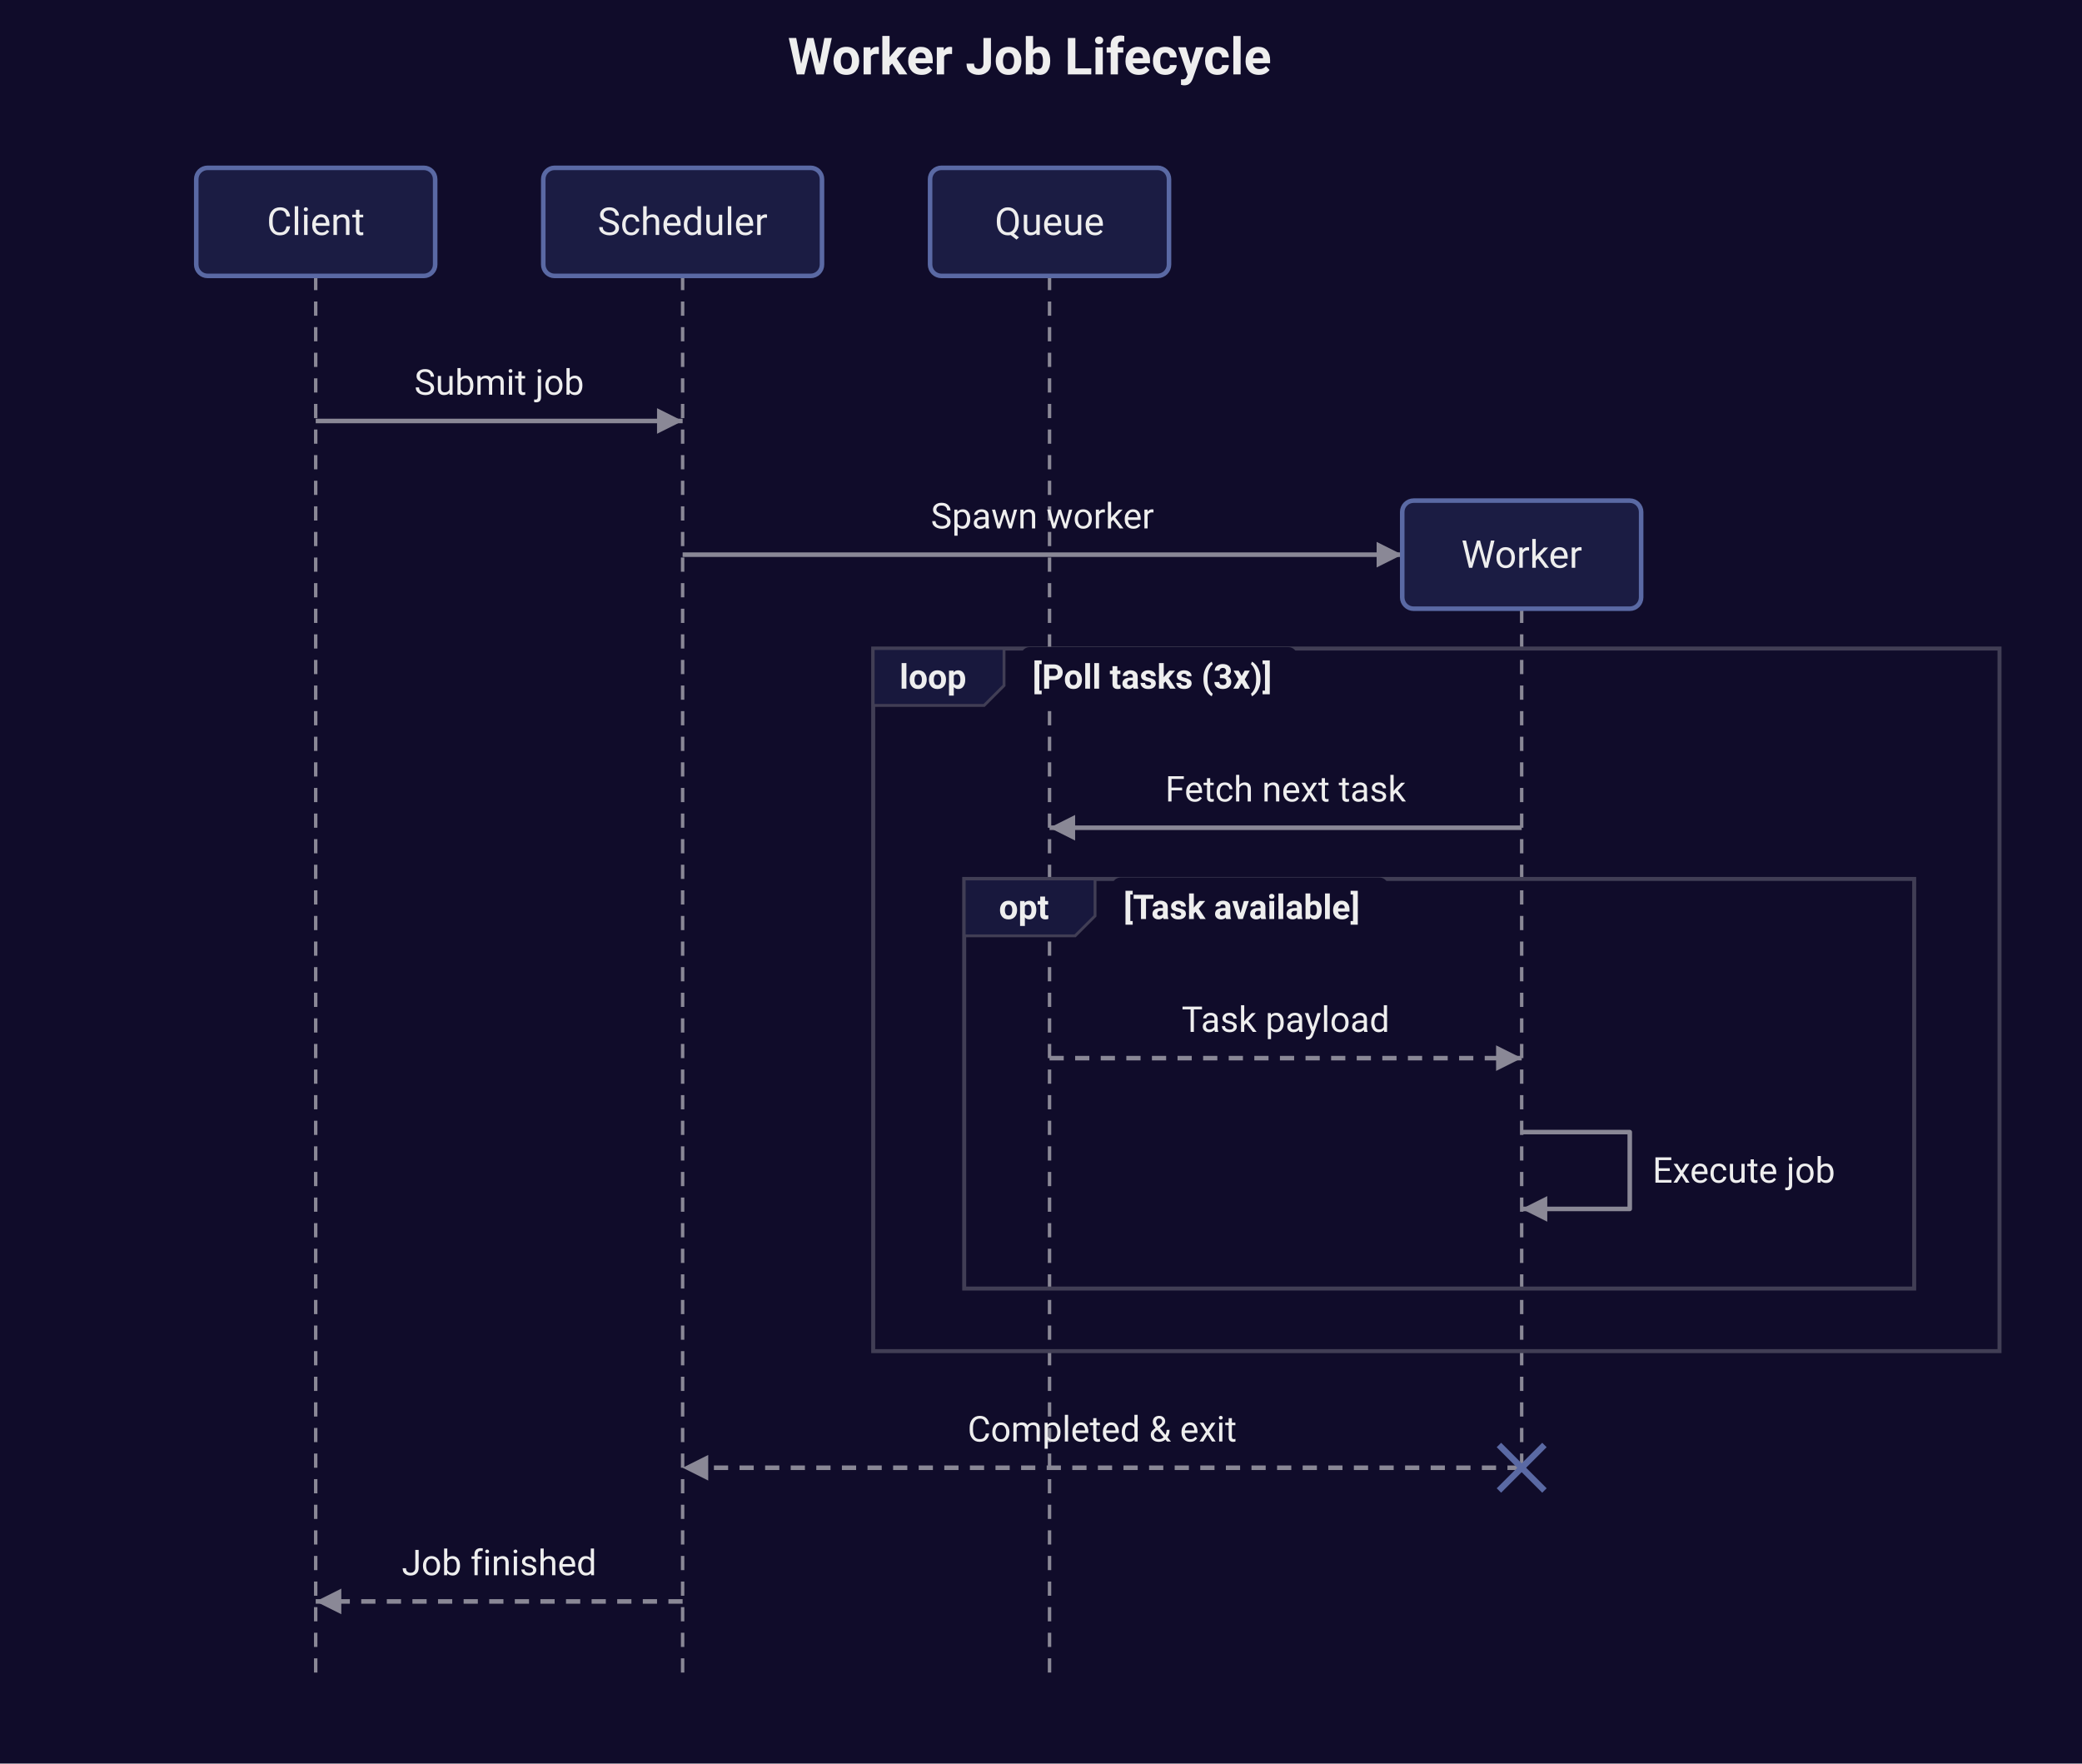
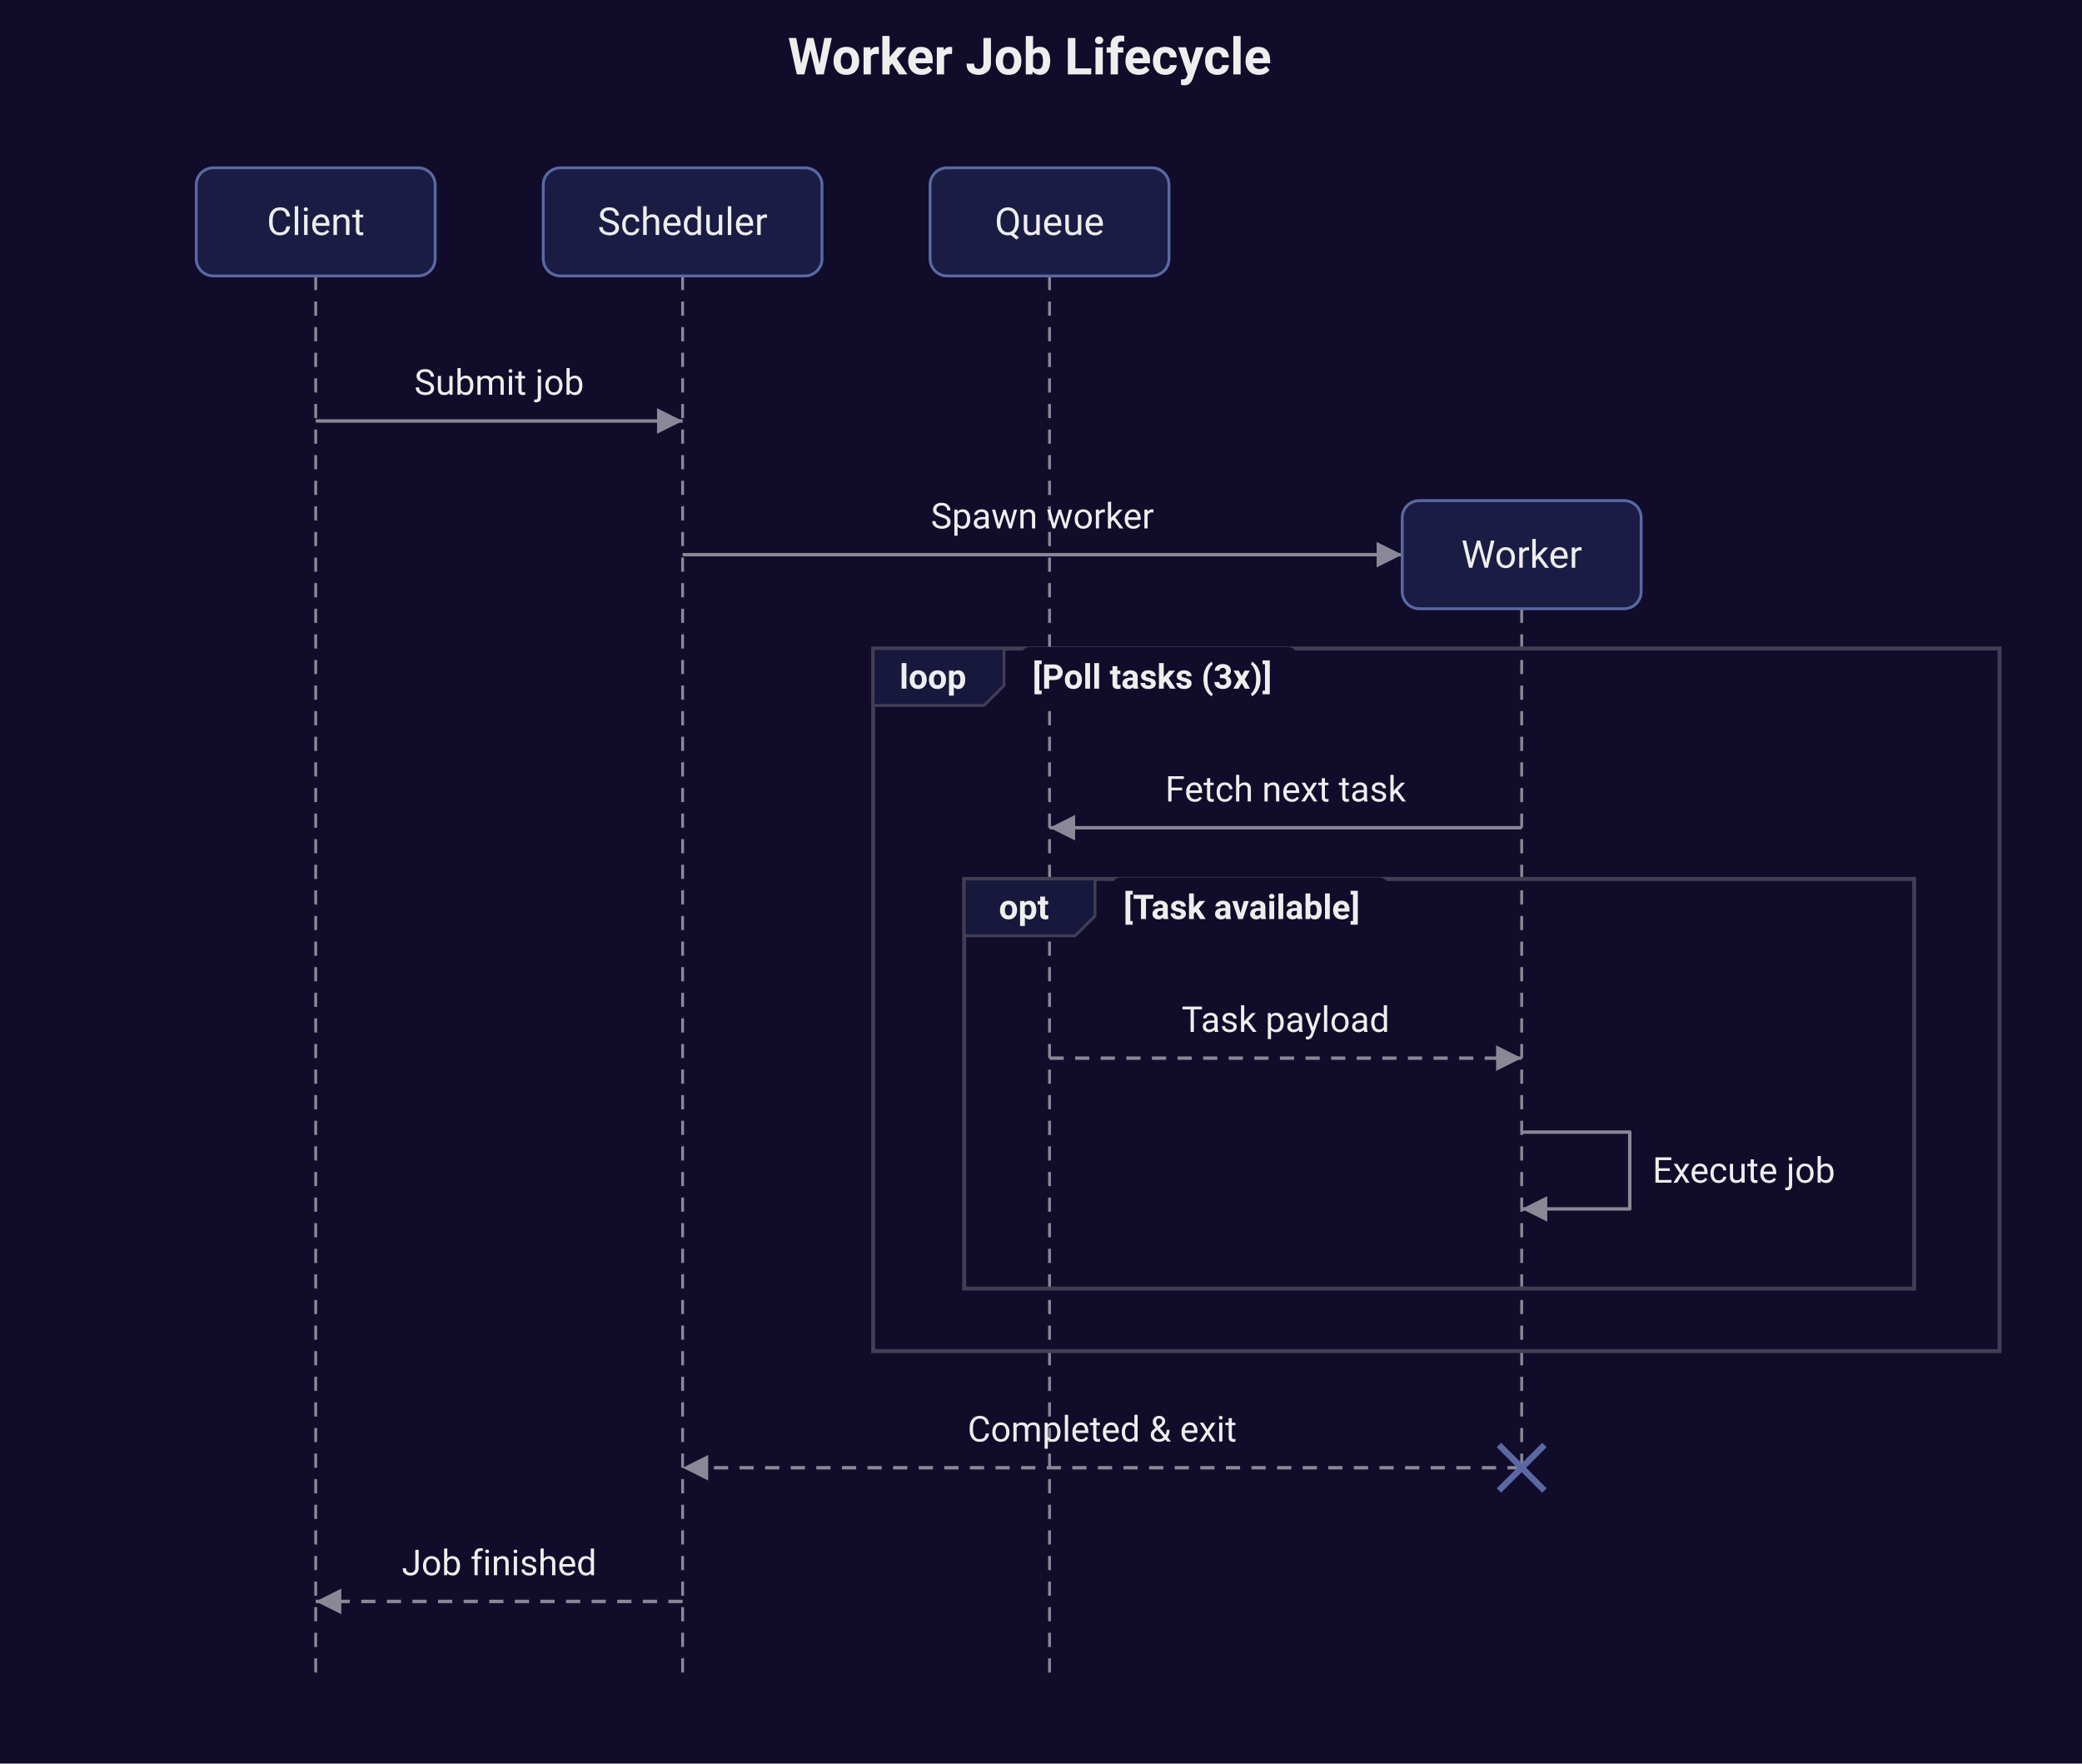
<svg xmlns="http://www.w3.org/2000/svg" width="732" height="620" viewBox="0 0 732 620">
  <rect x="0" y="0" width="732" height="620" fill="#100C2A" />
  <text font-size="18" x="277" y="20" font-weight="bold" dominant-baseline="central" font-family="Roboto" fill="#EEEEEE">
Worker Job Lifecycle
</text>
-   <line stroke-width="1.2" x1="111" y1="97" x2="111" y2="591" stroke="#8A8896" stroke-dasharray="5,4" />
-   <line stroke-width="1.2" x1="240" y1="97" x2="240" y2="591" stroke="#8A8896" stroke-dasharray="5,4" />
-   <line stroke-width="1.2" x1="369" y1="97" x2="369" y2="591" stroke="#8A8896" stroke-dasharray="5,4" />
-   <line stroke-width="1.2" x1="535" y1="214" x2="535" y2="516" stroke="#8A8896" stroke-dasharray="5,4" />
+   <line stroke-width="1" x1="111" y1="97" x2="111" y2="591" stroke="#8A8896" stroke-dasharray="5,4" />
+   <line stroke-width="1" x1="240" y1="97" x2="240" y2="591" stroke="#8A8896" stroke-dasharray="5,4" />
+   <line stroke-width="1" x1="369" y1="97" x2="369" y2="591" stroke="#8A8896" stroke-dasharray="5,4" />
+   <line stroke-width="1" x1="535" y1="214" x2="535" y2="516" stroke="#8A8896" stroke-dasharray="5,4" />
  <rect x="307" y="228" width="396" height="247" stroke="#413E55" stroke-width="1.4" fill="none" />
  <polygon points="307,228 353,228 353,241 346,248 307,248" stroke="#413E55" fill="#18183D" />
  <text font-size="12" x="328" y="238" font-weight="bold" dominant-baseline="central" text-anchor="middle" font-family="Roboto" fill="#EEEEEE">
loop
</text>
  <rect x="359" y="227.5" width="97" height="21" rx="3" ry="3" fill="#100C2A" />
  <text font-size="12" x="363" y="238" font-weight="bold" dominant-baseline="central" text-anchor="start" font-family="Roboto" fill="#EEEEEE">
[Poll tasks (3x)]
</text>
  <rect x="339" y="309" width="334" height="144" stroke="#413E55" stroke-width="1.4" fill="none" />
  <polygon points="339,309 385,309 385,322 378,329 339,329" stroke="#413E55" fill="#18183D" />
  <text font-size="12" x="360" y="319" font-weight="bold" dominant-baseline="central" text-anchor="middle" font-family="Roboto" fill="#EEEEEE">
opt
</text>
  <rect x="391" y="308.5" width="97" height="21" rx="3" ry="3" fill="#100C2A" />
  <text font-size="12" x="395" y="319" font-weight="bold" dominant-baseline="central" text-anchor="start" font-family="Roboto" fill="#EEEEEE">
[Task available]
</text>
-   <line stroke-width="1.6" x1="111" y1="148" x2="240" y2="148" stroke="#8A8896" />
+   <line stroke-width="1.2" x1="111" y1="148" x2="240" y2="148" stroke="#8A8896" />
  <polygon points="240,148 231,143.5 231,152.5" fill="#8A8896" />
  <text font-size="12.5" x="175.5" y="134.5" dominant-baseline="central" text-anchor="middle" font-family="Roboto" fill="#EEEEEE">
Submit job
</text>
-   <line stroke-width="1.6" x1="240" y1="195" x2="493" y2="195" stroke="#8A8896" />
+   <line stroke-width="1.2" x1="240" y1="195" x2="493" y2="195" stroke="#8A8896" />
  <polygon points="493,195 484,190.5 484,199.5" fill="#8A8896" />
  <text font-size="12.5" x="366.5" y="181.5" dominant-baseline="central" text-anchor="middle" font-family="Roboto" fill="#EEEEEE">
Spawn worker
</text>
-   <line stroke-width="1.6" x1="535" y1="291" x2="369" y2="291" stroke="#8A8896" />
+   <line stroke-width="1.2" x1="535" y1="291" x2="369" y2="291" stroke="#8A8896" />
  <polygon points="369,291 378,286.5 378,295.5" fill="#8A8896" />
  <text font-size="12.5" x="452" y="277.5" dominant-baseline="central" text-anchor="middle" font-family="Roboto" fill="#EEEEEE">
Fetch next task
</text>
-   <line stroke-width="1.6" x1="369" y1="372" x2="535" y2="372" stroke="#8A8896" stroke-dasharray="5,4" />
+   <line stroke-width="1.2" x1="369" y1="372" x2="535" y2="372" stroke="#8A8896" stroke-dasharray="5,4" />
  <polygon points="535,372 526,367.5 526,376.5" fill="#8A8896" />
  <text font-size="12.5" x="452" y="358.5" dominant-baseline="central" text-anchor="middle" font-family="Roboto" fill="#EEEEEE">
Task payload
</text>
-   <path d="M530 363 L568 363 L568 390 L530 390" transform="translate(5,35)" fill="none" stroke-width="1.6" stroke="#8A8896" stroke-linejoin="round" />
+   <path d="M530 363 L568 363 L568 390 L530 390" transform="translate(5,35)" fill="none" stroke-width="1.2" stroke="#8A8896" stroke-linejoin="round" />
  <polygon points="535,425 544,420.5 544,429.5" fill="#8A8896" />
  <text font-size="12.5" x="581" y="411.5" dominant-baseline="central" text-anchor="start" font-family="Roboto" fill="#EEEEEE">
Execute job
</text>
-   <line stroke-width="1.6" x1="535" y1="516" x2="240" y2="516" stroke="#8A8896" stroke-dasharray="5,4" />
+   <line stroke-width="1.2" x1="535" y1="516" x2="240" y2="516" stroke="#8A8896" stroke-dasharray="5,4" />
  <polygon points="240,516 249,511.5 249,520.5" fill="#8A8896" />
  <text font-size="12.5" x="387.5" y="502.5" dominant-baseline="central" text-anchor="middle" font-family="Roboto" fill="#EEEEEE">
Completed &amp; exit
</text>
  <line stroke-width="2.2" x1="527" y1="508" x2="543" y2="524" stroke="#5A69A4" />
  <line stroke-width="2.2" x1="527" y1="524" x2="543" y2="508" stroke="#5A69A4" />
-   <line stroke-width="1.6" x1="240" y1="563" x2="111" y2="563" stroke="#8A8896" stroke-dasharray="5,4" />
+   <line stroke-width="1.2" x1="240" y1="563" x2="111" y2="563" stroke="#8A8896" stroke-dasharray="5,4" />
  <polygon points="111,563 120,558.5 120,567.5" fill="#8A8896" />
  <text font-size="12.5" x="175.5" y="549.5" dominant-baseline="central" text-anchor="middle" font-family="Roboto" fill="#EEEEEE">
Job finished
</text>
-   <rect x="69" y="59" width="84" height="38" rx="4" ry="4" stroke="#5A69A4" stroke-width="1.6" fill="#1B1C43" />
+   <rect x="69" y="59" width="84" height="38" rx="6" ry="6" stroke="#5A69A4" stroke-width="1" fill="#1B1C43" />
  <text font-size="13.5" x="111" y="78" dominant-baseline="central" text-anchor="middle" font-family="Roboto" fill="#EEEEEE">
Client
</text>
-   <rect x="191" y="59" width="98" height="38" rx="4" ry="4" stroke="#5A69A4" stroke-width="1.6" fill="#1B1C43" />
+   <rect x="191" y="59" width="98" height="38" rx="6" ry="6" stroke="#5A69A4" stroke-width="1" fill="#1B1C43" />
  <text font-size="13.5" x="240" y="78" dominant-baseline="central" text-anchor="middle" font-family="Roboto" fill="#EEEEEE">
Scheduler
</text>
-   <rect x="327" y="59" width="84" height="38" rx="4" ry="4" stroke="#5A69A4" stroke-width="1.6" fill="#1B1C43" />
+   <rect x="327" y="59" width="84" height="38" rx="6" ry="6" stroke="#5A69A4" stroke-width="1" fill="#1B1C43" />
  <text font-size="13.5" x="369" y="78" dominant-baseline="central" text-anchor="middle" font-family="Roboto" fill="#EEEEEE">
Queue
</text>
-   <rect x="493" y="176" width="84" height="38" rx="4" ry="4" stroke="#5A69A4" stroke-width="1.6" fill="#1B1C43" />
+   <rect x="493" y="176" width="84" height="38" rx="6" ry="6" stroke="#5A69A4" stroke-width="1" fill="#1B1C43" />
  <text font-size="13.5" x="535" y="195" dominant-baseline="central" text-anchor="middle" font-family="Roboto" fill="#EEEEEE">
Worker
</text>
</svg>
